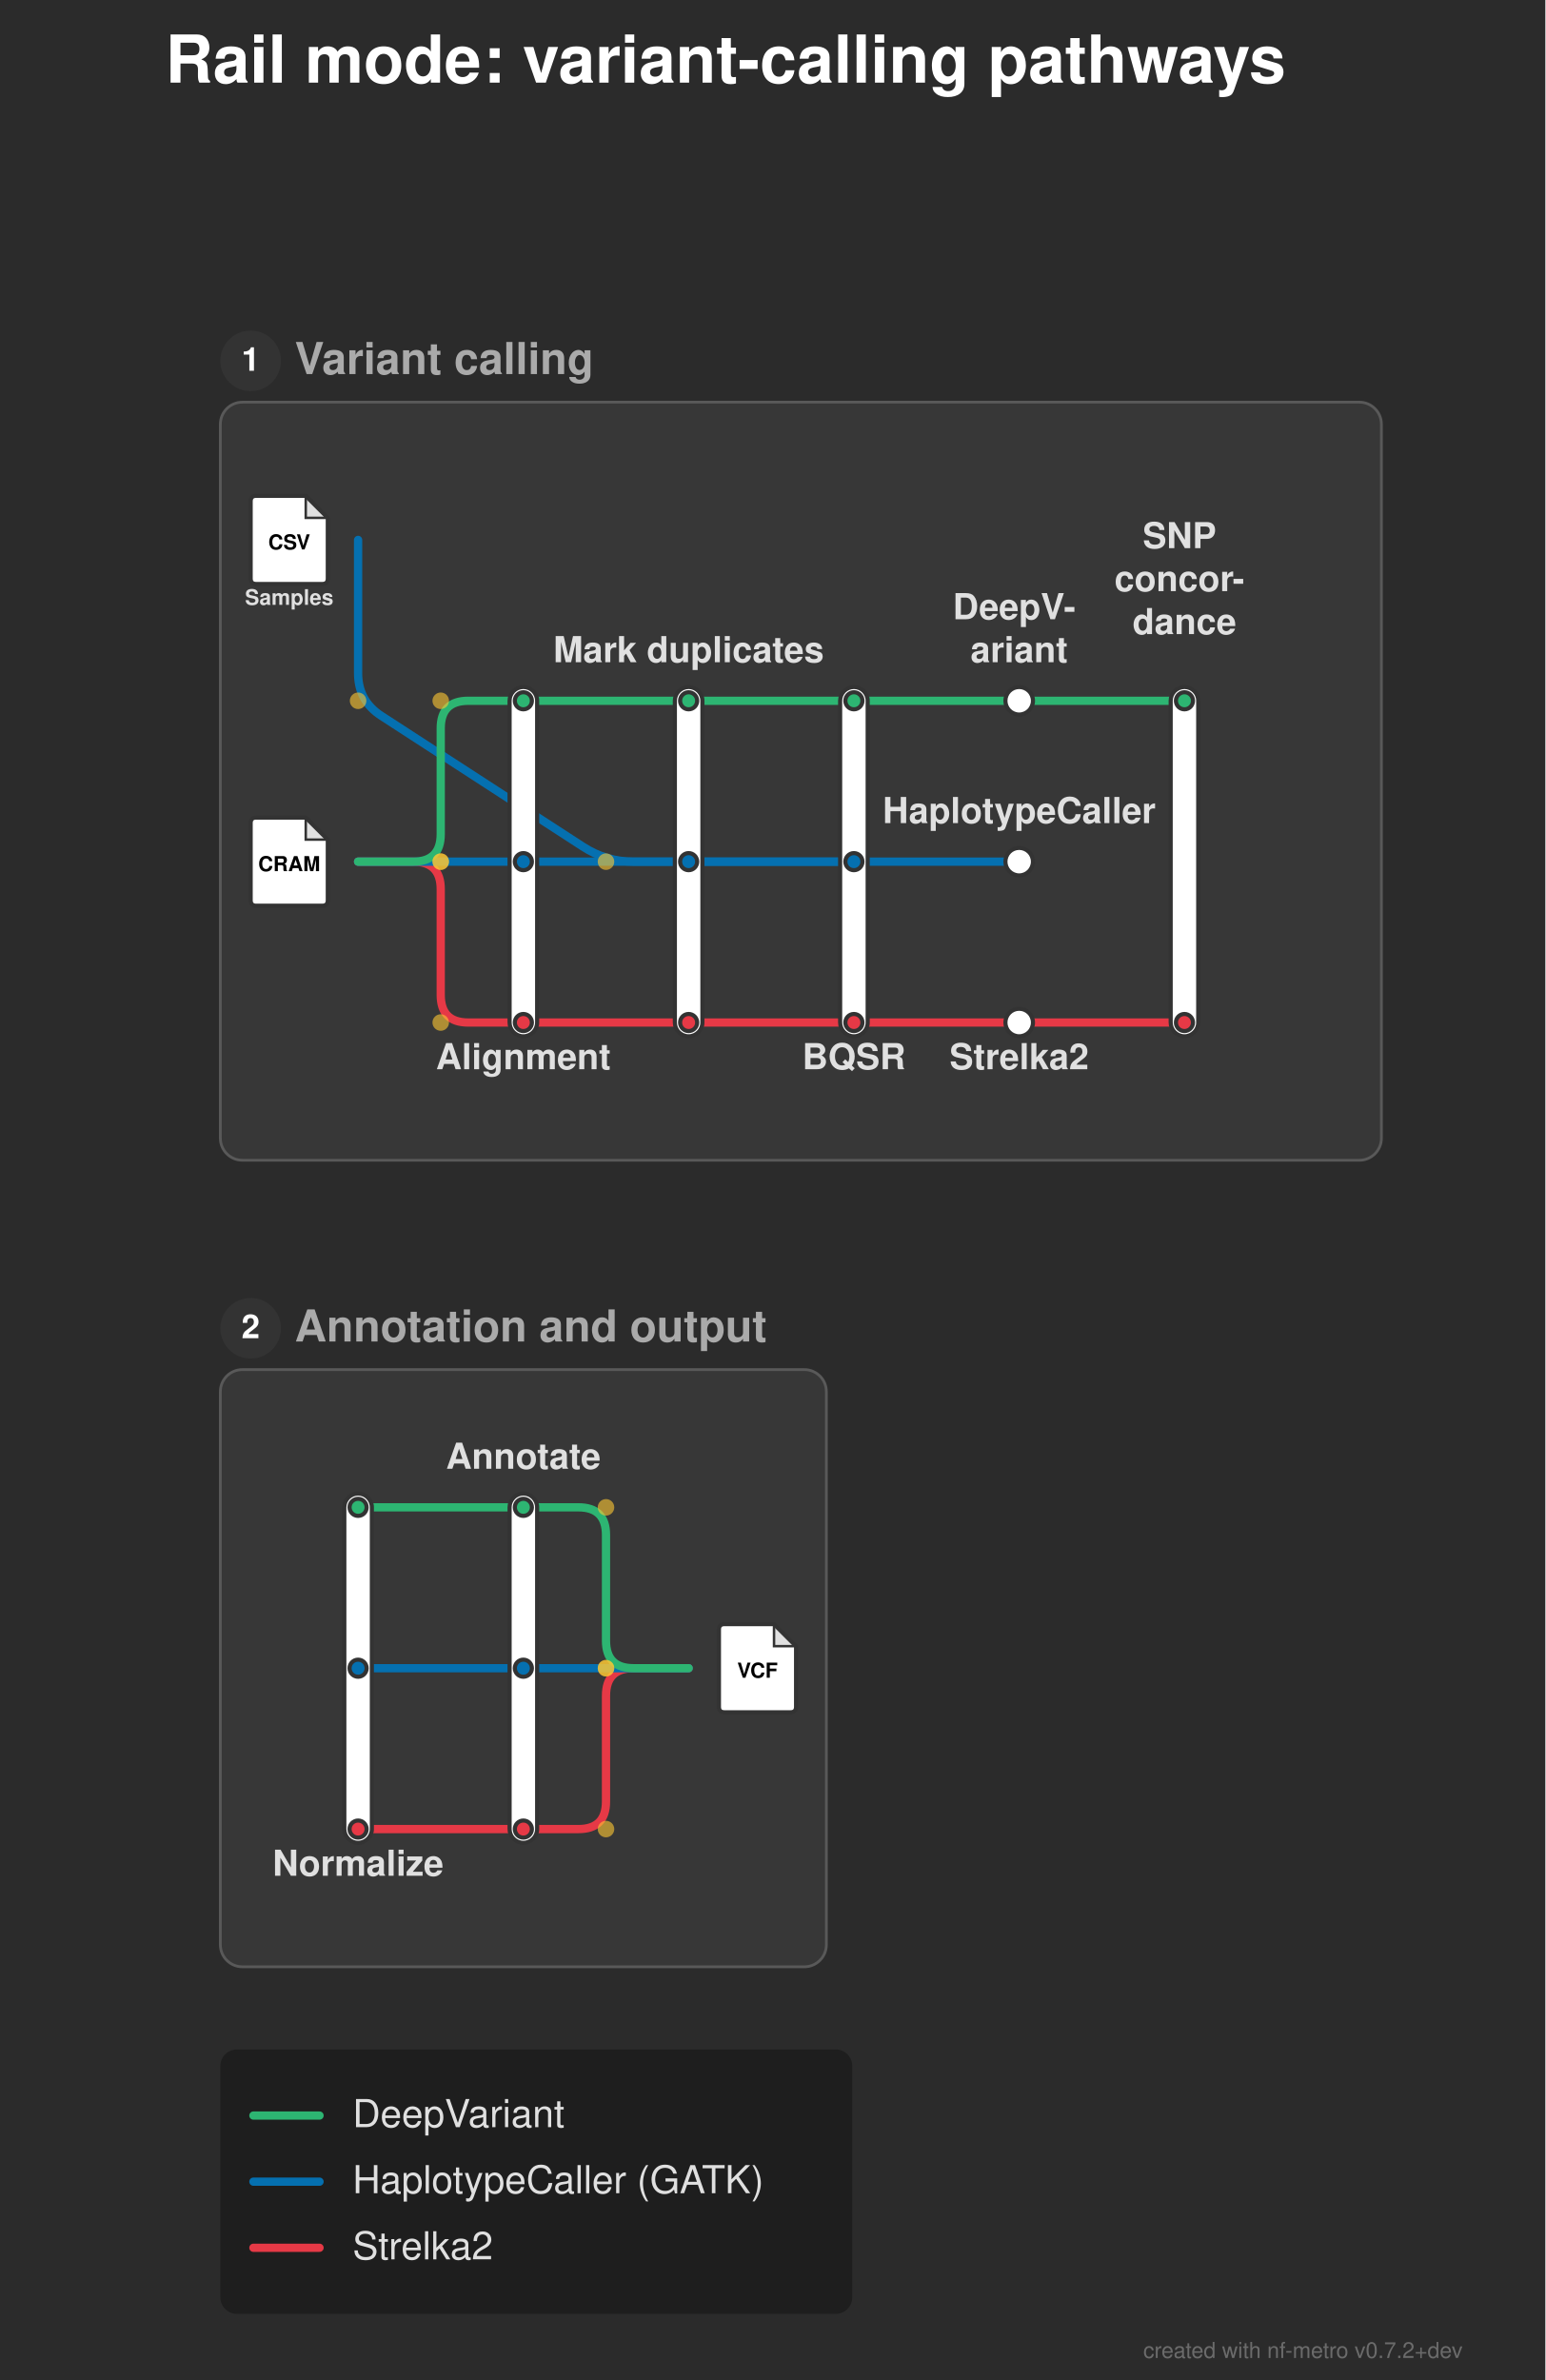
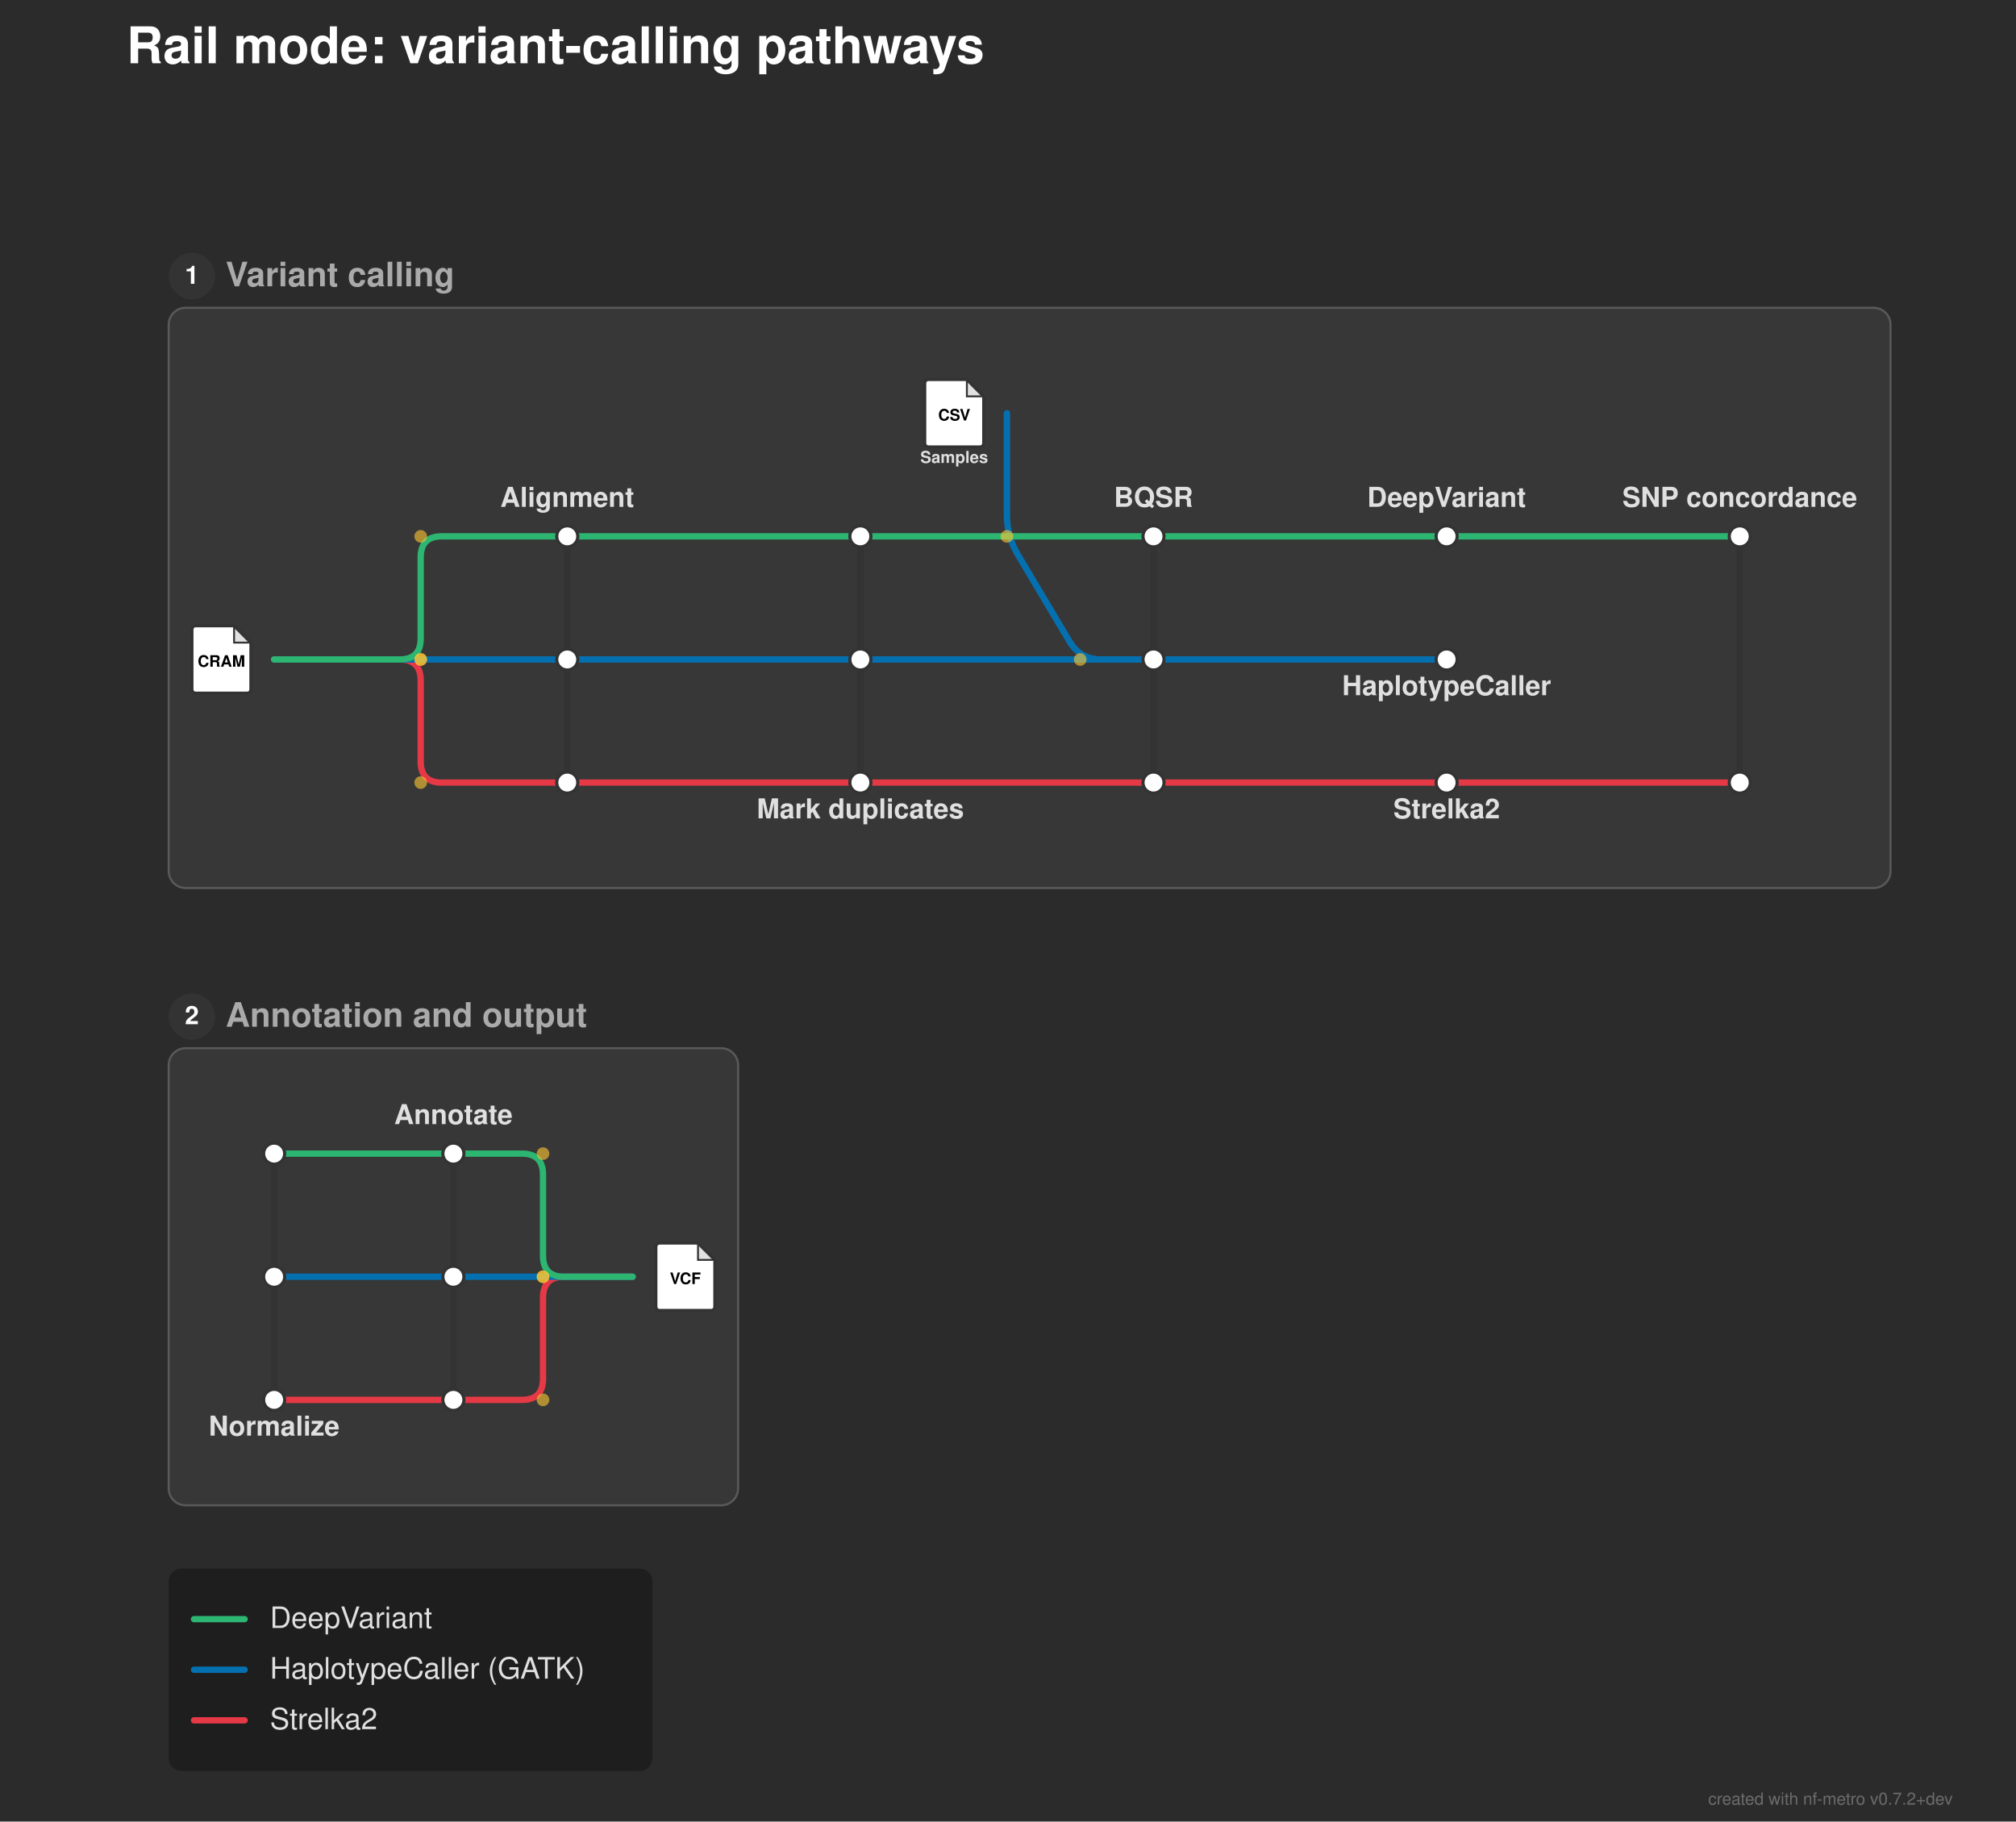
- <svg xmlns="http://www.w3.org/2000/svg" width="561" height="864" viewBox="0 0 561 864">
+ <svg xmlns="http://www.w3.org/2000/svg" width="956" height="864" viewBox="0 0 956 864">
  <defs>
</defs>
-   <rect x="0" y="0" width="561" height="864" fill="#2b2b2b" />
+   <rect x="0" y="0" width="956" height="864" fill="#2b2b2b" />
  <text x="60.0" y="30.0" font-size="24.0" fill="#ffffff" font-family="'Helvetica Neue', Helvetica, Arial, sans-serif" font-weight="bold" class="nf-metro-title">Rail mode: variant-calling pathways</text>
-   <rect x="80.0" y="146.0" width="421.5" height="275.2" rx="8" ry="8" fill="#373737" stroke="#595959" stroke-width="1.0" class="nf-metro-section-box" data-section-id="calling" data-section-lines="deepvariant,haplotypecaller,strelka" />
+   <rect x="80.0" y="146.0" width="816.5" height="275.2" rx="8" ry="8" fill="#373737" stroke="#595959" stroke-width="1.0" class="nf-metro-section-box" data-section-id="calling" data-section-lines="deepvariant,haplotypecaller,strelka" />
  <circle cx="91.0" cy="131.0" r="11" fill="#333333" class="nf-metro-section-num-circle" data-section-id="calling" />
  <text x="91.0" y="131.0" font-size="12" fill="#ffffff" font-family="'Helvetica Neue', Helvetica, Arial, sans-serif" font-weight="bold" text-anchor="middle" dy="0.3em" data-section-id="calling">1</text>
  <text x="107.0" y="131.0" font-size="16.0" fill="#aaaaaa" font-family="'Helvetica Neue', Helvetica, Arial, sans-serif" font-weight="bold" dy="0.3em" class="nf-metro-section-label" data-section-id="calling">Variant calling</text>
-   <rect x="80.0" y="497.2" width="220.0" height="216.8" rx="8" ry="8" fill="#373737" stroke="#595959" stroke-width="1.0" class="nf-metro-section-box" data-section-id="annotate" data-section-lines="deepvariant,haplotypecaller,strelka" />
+   <rect x="80.0" y="497.2" width="270.0" height="216.8" rx="8" ry="8" fill="#373737" stroke="#595959" stroke-width="1.0" class="nf-metro-section-box" data-section-id="annotate" data-section-lines="deepvariant,haplotypecaller,strelka" />
  <circle cx="91.0" cy="482.2" r="11" fill="#333333" class="nf-metro-section-num-circle" data-section-id="annotate" />
  <text x="91.0" y="482.2" font-size="12" fill="#ffffff" font-family="'Helvetica Neue', Helvetica, Arial, sans-serif" font-weight="bold" text-anchor="middle" dy="0.3em" data-section-id="annotate">2</text>
  <text x="107.0" y="482.2" font-size="16.0" fill="#aaaaaa" font-family="'Helvetica Neue', Helvetica, Arial, sans-serif" font-weight="bold" dy="0.3em" class="nf-metro-section-label" data-section-id="annotate">Annotation and output</text>
-   <path d="M130.0,312.8 L150.0,312.8 Q160.0,312.8,160.0,322.8 L160.0,361.2 Q160.0,371.2,170.0,371.2 L190.0,371.2" stroke="#e63946" stroke-width="3.0" fill="none" stroke-linecap="round" stroke-linejoin="round" class="metro-line-strelka" data-line-id="strelka" />
-   <path d="M190.0,371.2 L250.0,371.2" stroke="#e63946" stroke-width="3.0" stroke-linecap="round" class="metro-line-strelka" data-line-id="strelka" />
-   <path d="M250.0,371.2 L310.0,371.2" stroke="#e63946" stroke-width="3.0" stroke-linecap="round" class="metro-line-strelka" data-line-id="strelka" />
-   <path d="M310.0,371.2 L370.0,371.2" stroke="#e63946" stroke-width="3.0" stroke-linecap="round" class="metro-line-strelka" data-line-id="strelka" />
-   <path d="M370.0,371.2 L430.0,371.2" stroke="#e63946" stroke-width="3.0" stroke-linecap="round" class="metro-line-strelka" data-line-id="strelka" />
-   <path d="M130.0,664.0 L190.0,664.0" stroke="#e63946" stroke-width="3.0" stroke-linecap="round" class="metro-line-strelka" data-line-id="strelka" />
-   <path d="M190.0,664.0 L210.0,664.0 Q220.0,664.0,220.0,654.0 L220.0,615.6 Q220.0,605.6,230.0,605.6 L250.0,605.6" stroke="#e63946" stroke-width="3.0" fill="none" stroke-linecap="round" stroke-linejoin="round" class="metro-line-strelka" data-line-id="strelka" />
-   <path d="M130.0,312.8 L190.0,312.8" stroke="#0570b0" stroke-width="3.0" stroke-linecap="round" class="metro-line-haplotypecaller" data-line-id="haplotypecaller" />
-   <path d="M190.0,312.8 L250.0,312.8" stroke="#0570b0" stroke-width="3.0" stroke-linecap="round" class="metro-line-haplotypecaller" data-line-id="haplotypecaller" />
-   <path d="M250.0,312.8 L310.0,312.8" stroke="#0570b0" stroke-width="3.0" stroke-linecap="round" class="metro-line-haplotypecaller" data-line-id="haplotypecaller" />
-   <path d="M130.0,196.0 L130.0,244.4 Q130.0,254.4,138.389,259.843 L211.611,307.357 Q220.0,312.8,230.0,312.8 L310.0,312.8" stroke="#0570b0" stroke-width="3.0" fill="none" stroke-linecap="round" stroke-linejoin="round" class="metro-line-haplotypecaller" data-line-id="haplotypecaller" />
-   <path d="M310.0,312.8 L370.0,312.8" stroke="#0570b0" stroke-width="3.0" stroke-linecap="round" class="metro-line-haplotypecaller" data-line-id="haplotypecaller" />
-   <path d="M130.0,605.6 L190.0,605.6" stroke="#0570b0" stroke-width="3.0" stroke-linecap="round" class="metro-line-haplotypecaller" data-line-id="haplotypecaller" />
-   <path d="M190.0,605.6 L250.0,605.6" stroke="#0570b0" stroke-width="3.0" stroke-linecap="round" class="metro-line-haplotypecaller" data-line-id="haplotypecaller" />
-   <path d="M130.0,312.8 L150.0,312.8 Q160.0,312.8,160.0,302.8 L160.0,264.4 Q160.0,254.4,170.0,254.4 L190.0,254.4" stroke="#2db572" stroke-width="3.0" fill="none" stroke-linecap="round" stroke-linejoin="round" class="metro-line-deepvariant" data-line-id="deepvariant" />
-   <path d="M190.0,254.4 L250.0,254.4" stroke="#2db572" stroke-width="3.0" stroke-linecap="round" class="metro-line-deepvariant" data-line-id="deepvariant" />
-   <path d="M250.0,254.4 L310.0,254.4" stroke="#2db572" stroke-width="3.0" stroke-linecap="round" class="metro-line-deepvariant" data-line-id="deepvariant" />
-   <path d="M310.0,254.4 L370.0,254.4" stroke="#2db572" stroke-width="3.0" stroke-linecap="round" class="metro-line-deepvariant" data-line-id="deepvariant" />
-   <path d="M370.0,254.4 L430.0,254.4" stroke="#2db572" stroke-width="3.0" stroke-linecap="round" class="metro-line-deepvariant" data-line-id="deepvariant" />
-   <path d="M130.0,547.2 L190.0,547.2" stroke="#2db572" stroke-width="3.0" stroke-linecap="round" class="metro-line-deepvariant" data-line-id="deepvariant" />
-   <path d="M190.0,547.2 L210.0,547.2 Q220.0,547.2,220.0,557.2 L220.0,595.6 Q220.0,605.6,230.0,605.6 L250.0,605.6" stroke="#2db572" stroke-width="3.0" fill="none" stroke-linecap="round" stroke-linejoin="round" class="metro-line-deepvariant" data-line-id="deepvariant" />
+   <path d="M130.0,312.8 L189.5,312.8 Q199.5,312.8,199.5,322.8 L199.5,361.2 Q199.5,371.2,209.5,371.2 L269.0,371.2" stroke="#e63946" stroke-width="3.0" fill="none" stroke-linecap="round" stroke-linejoin="round" class="metro-line-strelka" data-line-id="strelka" />
+   <path d="M269.0,371.2 L408.0,371.2" stroke="#e63946" stroke-width="3.0" stroke-linecap="round" class="metro-line-strelka" data-line-id="strelka" />
+   <path d="M408.0,371.2 L547.0,371.2" stroke="#e63946" stroke-width="3.0" stroke-linecap="round" class="metro-line-strelka" data-line-id="strelka" />
+   <path d="M547.0,371.2 L686.0,371.2" stroke="#e63946" stroke-width="3.0" stroke-linecap="round" class="metro-line-strelka" data-line-id="strelka" />
+   <path d="M686.0,371.2 L825.0,371.2" stroke="#e63946" stroke-width="3.0" stroke-linecap="round" class="metro-line-strelka" data-line-id="strelka" />
+   <path d="M130.0,664.0 L215.0,664.0" stroke="#e63946" stroke-width="3.0" stroke-linecap="round" class="metro-line-strelka" data-line-id="strelka" />
+   <path d="M215.0,664.0 L247.5,664.0 Q257.5,664.0,257.5,654.0 L257.5,615.6 Q257.5,605.6,267.5,605.6 L300.0,605.6" stroke="#e63946" stroke-width="3.0" fill="none" stroke-linecap="round" stroke-linejoin="round" class="metro-line-strelka" data-line-id="strelka" />
+   <path d="M130.0,312.8 L269.0,312.8" stroke="#0570b0" stroke-width="3.0" stroke-linecap="round" class="metro-line-haplotypecaller" data-line-id="haplotypecaller" />
+   <path d="M269.0,312.8 L408.0,312.8" stroke="#0570b0" stroke-width="3.0" stroke-linecap="round" class="metro-line-haplotypecaller" data-line-id="haplotypecaller" />
+   <path d="M408.0,312.8 L547.0,312.8" stroke="#0570b0" stroke-width="3.0" stroke-linecap="round" class="metro-line-haplotypecaller" data-line-id="haplotypecaller" />
+   <path d="M477.5,196.0 L477.5,244.4 Q477.5,254.4,482.614,262.994 L507.136,304.206 Q512.25,312.8,522.25,312.8 L547.0,312.8" stroke="#0570b0" stroke-width="3.0" fill="none" stroke-linecap="round" stroke-linejoin="round" class="metro-line-haplotypecaller" data-line-id="haplotypecaller" />
+   <path d="M547.0,312.8 L686.0,312.8" stroke="#0570b0" stroke-width="3.0" stroke-linecap="round" class="metro-line-haplotypecaller" data-line-id="haplotypecaller" />
+   <path d="M130.0,605.6 L215.0,605.6" stroke="#0570b0" stroke-width="3.0" stroke-linecap="round" class="metro-line-haplotypecaller" data-line-id="haplotypecaller" />
+   <path d="M215.0,605.6 L300.0,605.6" stroke="#0570b0" stroke-width="3.0" stroke-linecap="round" class="metro-line-haplotypecaller" data-line-id="haplotypecaller" />
+   <path d="M130.0,312.8 L189.5,312.8 Q199.5,312.8,199.5,302.8 L199.5,264.4 Q199.5,254.4,209.5,254.4 L269.0,254.4" stroke="#2db572" stroke-width="3.0" fill="none" stroke-linecap="round" stroke-linejoin="round" class="metro-line-deepvariant" data-line-id="deepvariant" />
+   <path d="M269.0,254.4 L408.0,254.4" stroke="#2db572" stroke-width="3.0" stroke-linecap="round" class="metro-line-deepvariant" data-line-id="deepvariant" />
+   <path d="M408.0,254.4 L547.0,254.4" stroke="#2db572" stroke-width="3.0" stroke-linecap="round" class="metro-line-deepvariant" data-line-id="deepvariant" />
+   <path d="M547.0,254.4 L686.0,254.4" stroke="#2db572" stroke-width="3.0" stroke-linecap="round" class="metro-line-deepvariant" data-line-id="deepvariant" />
+   <path d="M686.0,254.4 L825.0,254.4" stroke="#2db572" stroke-width="3.0" stroke-linecap="round" class="metro-line-deepvariant" data-line-id="deepvariant" />
+   <path d="M130.0,547.2 L215.0,547.2" stroke="#2db572" stroke-width="3.0" stroke-linecap="round" class="metro-line-deepvariant" data-line-id="deepvariant" />
+   <path d="M215.0,547.2 L247.5,547.2 Q257.5,547.2,257.5,557.2 L257.5,595.6 Q257.5,605.6,267.5,605.6 L300.0,605.6" stroke="#2db572" stroke-width="3.0" fill="none" stroke-linecap="round" stroke-linejoin="round" class="metro-line-deepvariant" data-line-id="deepvariant" />
  <g data-station-id="cram_in">
    <path d="M93.0,296.8 L111.0,296.8 L119.0,304.8 L119.0,326.8 Q119.0,328.8,117.0,328.8 L93.0,328.8 Q91.0,328.8,91.0,326.8 L91.0,298.8 Q91.0,296.8,93.0,296.8 Z" fill="#ffffff" stroke="#333333" stroke-width="1.5" stroke-linejoin="round" />
    <path d="M111.0,296.8 L111.0,304.8 L119.0,304.8 Z" fill="#333333" opacity="0.15" stroke="none" />
    <path d="M111.0,296.8 L111.0,304.8 L119.0,304.8" fill="none" stroke="#333333" stroke-width="0.9" />
    <text x="105.0" y="314.0" font-size="7.5" fill="#000000" font-family="'Helvetica Neue', Helvetica, Arial, sans-serif" font-weight="bold" text-anchor="middle" dy="0.3em">CRAM</text>
  </g>
-   <rect x="185.0" y="249.4" width="10.0" height="126.8" rx="5.0" ry="5.0" fill="#ffffff" stroke="#333333" stroke-width="1.5" class="nf-metro-station" data-station-id="align" data-station-lines="deepvariant,haplotypecaller,strelka" data-station-label="Alignment" data-section-id="calling" data-section-name="Variant calling" />
-   <circle cx="190.0" cy="254.4" r="3.1" fill="#2db572" stroke="#333333" stroke-width="1.5" class="nf-metro-rail-knob" data-station-id="align" data-line-id="deepvariant" />
-   <circle cx="190.0" cy="312.8" r="3.1" fill="#0570b0" stroke="#333333" stroke-width="1.5" class="nf-metro-rail-knob" data-station-id="align" data-line-id="haplotypecaller" />
-   <circle cx="190.0" cy="371.2" r="3.1" fill="#e63946" stroke="#333333" stroke-width="1.5" class="nf-metro-rail-knob" data-station-id="align" data-line-id="strelka" />
-   <rect x="245.0" y="249.4" width="10.0" height="126.8" rx="5.0" ry="5.0" fill="#ffffff" stroke="#333333" stroke-width="1.5" class="nf-metro-station" data-station-id="markdup" data-station-lines="deepvariant,haplotypecaller,strelka" data-station-label="Mark duplicates" data-section-id="calling" data-section-name="Variant calling" />
-   <circle cx="250.0" cy="254.4" r="3.1" fill="#2db572" stroke="#333333" stroke-width="1.5" class="nf-metro-rail-knob" data-station-id="markdup" data-line-id="deepvariant" />
-   <circle cx="250.0" cy="312.8" r="3.1" fill="#0570b0" stroke="#333333" stroke-width="1.5" class="nf-metro-rail-knob" data-station-id="markdup" data-line-id="haplotypecaller" />
-   <circle cx="250.0" cy="371.2" r="3.1" fill="#e63946" stroke="#333333" stroke-width="1.5" class="nf-metro-rail-knob" data-station-id="markdup" data-line-id="strelka" />
-   <rect x="305.0" y="249.4" width="10.0" height="126.8" rx="5.0" ry="5.0" fill="#ffffff" stroke="#333333" stroke-width="1.5" class="nf-metro-station" data-station-id="bqsr" data-station-lines="deepvariant,haplotypecaller,strelka" data-station-label="BQSR" data-section-id="calling" data-section-name="Variant calling" />
-   <circle cx="310.0" cy="254.4" r="3.1" fill="#2db572" stroke="#333333" stroke-width="1.5" class="nf-metro-rail-knob" data-station-id="bqsr" data-line-id="deepvariant" />
-   <circle cx="310.0" cy="312.8" r="3.1" fill="#0570b0" stroke="#333333" stroke-width="1.5" class="nf-metro-rail-knob" data-station-id="bqsr" data-line-id="haplotypecaller" />
-   <circle cx="310.0" cy="371.2" r="3.1" fill="#e63946" stroke="#333333" stroke-width="1.5" class="nf-metro-rail-knob" data-station-id="bqsr" data-line-id="strelka" />
+   <path d="M269.0,254.4 L269.0,371.2" stroke="#333333" stroke-width="3.0" class="nf-metro-rail-connector" data-station-id="align" data-station-lines="deepvariant,haplotypecaller,strelka" data-station-label="Alignment" data-section-id="calling" data-section-name="Variant calling" />
+   <circle cx="269.0" cy="254.4" r="5.0" fill="#ffffff" stroke="#333333" stroke-width="1.5" class="nf-metro-rail-knob" data-station-id="align" data-line-id="deepvariant" />
+   <circle cx="269.0" cy="312.8" r="5.0" fill="#ffffff" stroke="#333333" stroke-width="1.5" class="nf-metro-rail-knob" data-station-id="align" data-line-id="haplotypecaller" />
+   <circle cx="269.0" cy="371.2" r="5.0" fill="#ffffff" stroke="#333333" stroke-width="1.5" class="nf-metro-rail-knob" data-station-id="align" data-line-id="strelka" />
+   <path d="M408.0,254.4 L408.0,371.2" stroke="#333333" stroke-width="3.0" class="nf-metro-rail-connector" data-station-id="markdup" data-station-lines="deepvariant,haplotypecaller,strelka" data-station-label="Mark duplicates" data-section-id="calling" data-section-name="Variant calling" />
+   <circle cx="408.0" cy="254.4" r="5.0" fill="#ffffff" stroke="#333333" stroke-width="1.5" class="nf-metro-rail-knob" data-station-id="markdup" data-line-id="deepvariant" />
+   <circle cx="408.0" cy="312.8" r="5.0" fill="#ffffff" stroke="#333333" stroke-width="1.5" class="nf-metro-rail-knob" data-station-id="markdup" data-line-id="haplotypecaller" />
+   <circle cx="408.0" cy="371.2" r="5.0" fill="#ffffff" stroke="#333333" stroke-width="1.5" class="nf-metro-rail-knob" data-station-id="markdup" data-line-id="strelka" />
+   <path d="M547.0,254.4 L547.0,371.2" stroke="#333333" stroke-width="3.0" class="nf-metro-rail-connector" data-station-id="bqsr" data-station-lines="deepvariant,haplotypecaller,strelka" data-station-label="BQSR" data-section-id="calling" data-section-name="Variant calling" />
+   <circle cx="547.0" cy="254.4" r="5.0" fill="#ffffff" stroke="#333333" stroke-width="1.5" class="nf-metro-rail-knob" data-station-id="bqsr" data-line-id="deepvariant" />
+   <circle cx="547.0" cy="312.8" r="5.0" fill="#ffffff" stroke="#333333" stroke-width="1.5" class="nf-metro-rail-knob" data-station-id="bqsr" data-line-id="haplotypecaller" />
+   <circle cx="547.0" cy="371.2" r="5.0" fill="#ffffff" stroke="#333333" stroke-width="1.5" class="nf-metro-rail-knob" data-station-id="bqsr" data-line-id="strelka" />
  <g data-station-id="samples_csv">
-     <path d="M93.0,180.0 L111.0,180.0 L119.0,188.0 L119.0,210.0 Q119.0,212.0,117.0,212.0 L93.0,212.0 Q91.0,212.0,91.0,210.0 L91.0,182.0 Q91.0,180.0,93.0,180.0 Z" fill="#ffffff" stroke="#333333" stroke-width="1.5" stroke-linejoin="round" />
-     <path d="M111.0,180.0 L111.0,188.0 L119.0,188.0 Z" fill="#333333" opacity="0.15" stroke="none" />
-     <path d="M111.0,180.0 L111.0,188.0 L119.0,188.0" fill="none" stroke="#333333" stroke-width="0.9" />
-     <text x="105.0" y="197.2" font-size="7.5" fill="#000000" font-family="'Helvetica Neue', Helvetica, Arial, sans-serif" font-weight="bold" text-anchor="middle" dy="0.3em">CSV</text>
-     <text x="105.0" y="216.0" font-size="7.8" fill="#e0e0e0" font-family="'Helvetica Neue', Helvetica, Arial, sans-serif" font-weight="bold" text-anchor="middle" dominant-baseline="hanging">Samples</text>
+     <path d="M440.5,180.0 L458.5,180.0 L466.5,188.0 L466.5,210.0 Q466.5,212.0,464.5,212.0 L440.5,212.0 Q438.5,212.0,438.5,210.0 L438.5,182.0 Q438.5,180.0,440.5,180.0 Z" fill="#ffffff" stroke="#333333" stroke-width="1.5" stroke-linejoin="round" />
+     <path d="M458.5,180.0 L458.5,188.0 L466.5,188.0 Z" fill="#333333" opacity="0.15" stroke="none" />
+     <path d="M458.5,180.0 L458.5,188.0 L466.5,188.0" fill="none" stroke="#333333" stroke-width="0.9" />
+     <text x="452.5" y="197.2" font-size="7.5" fill="#000000" font-family="'Helvetica Neue', Helvetica, Arial, sans-serif" font-weight="bold" text-anchor="middle" dy="0.3em">CSV</text>
+     <text x="452.5" y="216.0" font-size="7.8" fill="#e0e0e0" font-family="'Helvetica Neue', Helvetica, Arial, sans-serif" font-weight="bold" text-anchor="middle" dominant-baseline="hanging">Samples</text>
  </g>
-   <rect x="365.0" y="249.4" width="10.0" height="10.0" rx="5.0" ry="5.0" fill="#ffffff" stroke="#333333" stroke-width="1.5" class="nf-metro-station" data-station-id="dv" data-station-lines="deepvariant" data-station-label="DeepVariant" data-section-id="calling" data-section-name="Variant calling" />
-   <rect x="365.0" y="307.8" width="10.0" height="10.0" rx="5.0" ry="5.0" fill="#ffffff" stroke="#333333" stroke-width="1.5" class="nf-metro-station" data-station-id="hc" data-station-lines="haplotypecaller" data-station-label="HaplotypeCaller" data-section-id="calling" data-section-name="Variant calling" />
-   <rect x="365.0" y="366.2" width="10.0" height="10.0" rx="5.0" ry="5.0" fill="#ffffff" stroke="#333333" stroke-width="1.5" class="nf-metro-station" data-station-id="strelka_call" data-station-lines="strelka" data-station-label="Strelka2" data-section-id="calling" data-section-name="Variant calling" />
-   <rect x="425.0" y="249.4" width="10.0" height="126.8" rx="5.0" ry="5.0" fill="#ffffff" stroke="#333333" stroke-width="1.5" class="nf-metro-station" data-station-id="concord" data-station-lines="deepvariant,strelka" data-station-label="SNP concordance" data-section-id="calling" data-section-name="Variant calling" />
-   <circle cx="430.0" cy="254.4" r="3.1" fill="#2db572" stroke="#333333" stroke-width="1.5" class="nf-metro-rail-knob" data-station-id="concord" data-line-id="deepvariant" />
-   <circle cx="430.0" cy="371.2" r="3.1" fill="#e63946" stroke="#333333" stroke-width="1.5" class="nf-metro-rail-knob" data-station-id="concord" data-line-id="strelka" />
-   <rect x="125.0" y="542.2" width="10.0" height="126.8" rx="5.0" ry="5.0" fill="#ffffff" stroke="#333333" stroke-width="1.5" class="nf-metro-station" data-station-id="norm" data-station-lines="deepvariant,haplotypecaller,strelka" data-station-label="Normalize" data-section-id="annotate" data-section-name="Annotation and output" />
-   <circle cx="130.0" cy="547.2" r="3.1" fill="#2db572" stroke="#333333" stroke-width="1.5" class="nf-metro-rail-knob" data-station-id="norm" data-line-id="deepvariant" />
-   <circle cx="130.0" cy="605.6" r="3.1" fill="#0570b0" stroke="#333333" stroke-width="1.5" class="nf-metro-rail-knob" data-station-id="norm" data-line-id="haplotypecaller" />
-   <circle cx="130.0" cy="664.0" r="3.1" fill="#e63946" stroke="#333333" stroke-width="1.5" class="nf-metro-rail-knob" data-station-id="norm" data-line-id="strelka" />
-   <rect x="185.0" y="542.2" width="10.0" height="126.8" rx="5.0" ry="5.0" fill="#ffffff" stroke="#333333" stroke-width="1.5" class="nf-metro-station" data-station-id="vep" data-station-lines="deepvariant,haplotypecaller,strelka" data-station-label="Annotate" data-section-id="annotate" data-section-name="Annotation and output" />
-   <circle cx="190.0" cy="547.2" r="3.1" fill="#2db572" stroke="#333333" stroke-width="1.5" class="nf-metro-rail-knob" data-station-id="vep" data-line-id="deepvariant" />
-   <circle cx="190.0" cy="605.6" r="3.1" fill="#0570b0" stroke="#333333" stroke-width="1.5" class="nf-metro-rail-knob" data-station-id="vep" data-line-id="haplotypecaller" />
-   <circle cx="190.0" cy="664.0" r="3.1" fill="#e63946" stroke="#333333" stroke-width="1.5" class="nf-metro-rail-knob" data-station-id="vep" data-line-id="strelka" />
+   <rect x="681.0" y="249.4" width="10.0" height="10.0" rx="5.0" ry="5.0" fill="#ffffff" stroke="#333333" stroke-width="1.5" class="nf-metro-station" data-station-id="dv" data-station-lines="deepvariant" data-station-label="DeepVariant" data-section-id="calling" data-section-name="Variant calling" />
+   <rect x="681.0" y="307.8" width="10.0" height="10.0" rx="5.0" ry="5.0" fill="#ffffff" stroke="#333333" stroke-width="1.5" class="nf-metro-station" data-station-id="hc" data-station-lines="haplotypecaller" data-station-label="HaplotypeCaller" data-section-id="calling" data-section-name="Variant calling" />
+   <rect x="681.0" y="366.2" width="10.0" height="10.0" rx="5.0" ry="5.0" fill="#ffffff" stroke="#333333" stroke-width="1.5" class="nf-metro-station" data-station-id="strelka_call" data-station-lines="strelka" data-station-label="Strelka2" data-section-id="calling" data-section-name="Variant calling" />
+   <path d="M825.0,254.4 L825.0,371.2" stroke="#333333" stroke-width="3.0" class="nf-metro-rail-connector" data-station-id="concord" data-station-lines="deepvariant,strelka" data-station-label="SNP concordance" data-section-id="calling" data-section-name="Variant calling" />
+   <circle cx="825.0" cy="254.4" r="5.0" fill="#ffffff" stroke="#333333" stroke-width="1.5" class="nf-metro-rail-knob" data-station-id="concord" data-line-id="deepvariant" />
+   <circle cx="825.0" cy="371.2" r="5.0" fill="#ffffff" stroke="#333333" stroke-width="1.5" class="nf-metro-rail-knob" data-station-id="concord" data-line-id="strelka" />
+   <path d="M130.0,547.2 L130.0,664.0" stroke="#333333" stroke-width="3.0" class="nf-metro-rail-connector" data-station-id="norm" data-station-lines="deepvariant,haplotypecaller,strelka" data-station-label="Normalize" data-section-id="annotate" data-section-name="Annotation and output" />
+   <circle cx="130.0" cy="547.2" r="5.0" fill="#ffffff" stroke="#333333" stroke-width="1.5" class="nf-metro-rail-knob" data-station-id="norm" data-line-id="deepvariant" />
+   <circle cx="130.0" cy="605.6" r="5.0" fill="#ffffff" stroke="#333333" stroke-width="1.5" class="nf-metro-rail-knob" data-station-id="norm" data-line-id="haplotypecaller" />
+   <circle cx="130.0" cy="664.0" r="5.0" fill="#ffffff" stroke="#333333" stroke-width="1.5" class="nf-metro-rail-knob" data-station-id="norm" data-line-id="strelka" />
+   <path d="M215.0,547.2 L215.0,664.0" stroke="#333333" stroke-width="3.0" class="nf-metro-rail-connector" data-station-id="vep" data-station-lines="deepvariant,haplotypecaller,strelka" data-station-label="Annotate" data-section-id="annotate" data-section-name="Annotation and output" />
+   <circle cx="215.0" cy="547.2" r="5.0" fill="#ffffff" stroke="#333333" stroke-width="1.5" class="nf-metro-rail-knob" data-station-id="vep" data-line-id="deepvariant" />
+   <circle cx="215.0" cy="605.6" r="5.0" fill="#ffffff" stroke="#333333" stroke-width="1.5" class="nf-metro-rail-knob" data-station-id="vep" data-line-id="haplotypecaller" />
+   <circle cx="215.0" cy="664.0" r="5.0" fill="#ffffff" stroke="#333333" stroke-width="1.5" class="nf-metro-rail-knob" data-station-id="vep" data-line-id="strelka" />
  <g data-station-id="vcf_out">
-     <path d="M263.0,589.6 L281.0,589.6 L289.0,597.6 L289.0,619.6 Q289.0,621.6,287.0,621.6 L263.0,621.6 Q261.0,621.6,261.0,619.6 L261.0,591.6 Q261.0,589.6,263.0,589.6 Z" fill="#ffffff" stroke="#333333" stroke-width="1.5" stroke-linejoin="round" />
-     <path d="M281.0,589.6 L281.0,597.6 L289.0,597.6 Z" fill="#333333" opacity="0.15" stroke="none" />
-     <path d="M281.0,589.6 L281.0,597.6 L289.0,597.6" fill="none" stroke="#333333" stroke-width="0.9" />
-     <text x="275.0" y="606.8" font-size="7.5" fill="#000000" font-family="'Helvetica Neue', Helvetica, Arial, sans-serif" font-weight="bold" text-anchor="middle" dy="0.3em">VCF</text>
+     <path d="M313.0,589.6 L331.0,589.6 L339.0,597.6 L339.0,619.6 Q339.0,621.6,337.0,621.6 L313.0,621.6 Q311.0,621.6,311.0,619.6 L311.0,591.6 Q311.0,589.6,313.0,589.6 Z" fill="#ffffff" stroke="#333333" stroke-width="1.5" stroke-linejoin="round" />
+     <path d="M331.0,589.6 L331.0,597.6 L339.0,597.6 Z" fill="#333333" opacity="0.15" stroke="none" />
+     <path d="M331.0,589.6 L331.0,597.6 L339.0,597.6" fill="none" stroke="#333333" stroke-width="0.9" />
+     <text x="325.0" y="606.8" font-size="7.5" fill="#000000" font-family="'Helvetica Neue', Helvetica, Arial, sans-serif" font-weight="bold" text-anchor="middle" dy="0.3em">VCF</text>
  </g>
  <text x="130.0" y="675.0" font-size="13.0" fill="#e0e0e0" font-family="'Helvetica Neue', Helvetica, Arial, sans-serif" font-weight="bold" text-anchor="middle" dominant-baseline="hanging" data-station-id="norm" class="nf-metro-station-label">Normalize</text>
-   <text x="190.0" y="382.2" font-size="13.0" fill="#e0e0e0" font-family="'Helvetica Neue', Helvetica, Arial, sans-serif" font-weight="bold" text-anchor="middle" dominant-baseline="hanging" data-station-id="align" class="nf-metro-station-label">Alignment</text>
-   <text x="190.0" y="533.2" font-size="13.0" fill="#e0e0e0" font-family="'Helvetica Neue', Helvetica, Arial, sans-serif" font-weight="bold" text-anchor="middle" dominant-baseline="auto" data-station-id="vep" class="nf-metro-station-label">Annotate</text>
-   <text x="250.0" y="240.4" font-size="13.0" fill="#e0e0e0" font-family="'Helvetica Neue', Helvetica, Arial, sans-serif" font-weight="bold" text-anchor="middle" dominant-baseline="auto" data-station-id="markdup" class="nf-metro-station-label">Mark duplicates</text>
-   <text x="310.0" y="382.2" font-size="13.0" fill="#e0e0e0" font-family="'Helvetica Neue', Helvetica, Arial, sans-serif" font-weight="bold" text-anchor="middle" dominant-baseline="hanging" data-station-id="bqsr" class="nf-metro-station-label">BQSR</text>
-   <text x="370.0" y="224.8" font-size="13.0" fill="#e0e0e0" font-family="'Helvetica Neue', Helvetica, Arial, sans-serif" font-weight="bold" text-anchor="middle" dominant-baseline="auto" data-station-id="dv" class="nf-metro-station-label">
-     <tspan x="370.0" dy="0em">DeepV-</tspan>
-     <tspan x="370.0" dy="1.2em">ariant</tspan>
-   </text>
-   <text x="370.0" y="298.8" font-size="13.0" fill="#e0e0e0" font-family="'Helvetica Neue', Helvetica, Arial, sans-serif" font-weight="bold" text-anchor="middle" dominant-baseline="auto" data-station-id="hc" class="nf-metro-station-label">HaplotypeCaller</text>
-   <text x="370.0" y="382.2" font-size="13.0" fill="#e0e0e0" font-family="'Helvetica Neue', Helvetica, Arial, sans-serif" font-weight="bold" text-anchor="middle" dominant-baseline="hanging" data-station-id="strelka_call" class="nf-metro-station-label">Strelka2</text>
-   <text x="430.0" y="199.0" font-size="13.0" fill="#e0e0e0" font-family="'Helvetica Neue', Helvetica, Arial, sans-serif" font-weight="bold" text-anchor="middle" dominant-baseline="auto" data-station-id="concord" class="nf-metro-station-label">
-     <tspan x="430.0" dy="0em">SNP</tspan>
-     <tspan x="430.0" dy="1.2em">concor-</tspan>
-     <tspan x="430.0" dy="1.2em">dance</tspan>
-   </text>
-   <circle cx="160.0" cy="312.8" r="3.0" fill="rgba(255, 200, 50, 0.6)" />
-   <circle cx="160.0" cy="254.4" r="3.0" fill="rgba(255, 200, 50, 0.6)" />
-   <circle cx="160.0" cy="312.8" r="3.0" fill="rgba(255, 200, 50, 0.6)" />
-   <circle cx="160.0" cy="371.2" r="3.0" fill="rgba(255, 200, 50, 0.6)" />
-   <circle cx="130.0" cy="254.4" r="3.0" fill="rgba(255, 200, 50, 0.6)" />
-   <circle cx="220.0" cy="312.8" r="3.0" fill="rgba(255, 200, 50, 0.6)" />
-   <circle cx="220.0" cy="547.2" r="3.0" fill="rgba(255, 200, 50, 0.6)" />
-   <circle cx="220.0" cy="605.6" r="3.0" fill="rgba(255, 200, 50, 0.6)" />
-   <circle cx="220.0" cy="664.0" r="3.0" fill="rgba(255, 200, 50, 0.6)" />
-   <circle cx="220.0" cy="605.6" r="3.0" fill="rgba(255, 200, 50, 0.6)" />
+   <text x="269.0" y="240.4" font-size="13.0" fill="#e0e0e0" font-family="'Helvetica Neue', Helvetica, Arial, sans-serif" font-weight="bold" text-anchor="middle" dominant-baseline="auto" data-station-id="align" class="nf-metro-station-label">Alignment</text>
+   <text x="215.0" y="533.2" font-size="13.0" fill="#e0e0e0" font-family="'Helvetica Neue', Helvetica, Arial, sans-serif" font-weight="bold" text-anchor="middle" dominant-baseline="auto" data-station-id="vep" class="nf-metro-station-label">Annotate</text>
+   <text x="408.0" y="382.2" font-size="13.0" fill="#e0e0e0" font-family="'Helvetica Neue', Helvetica, Arial, sans-serif" font-weight="bold" text-anchor="middle" dominant-baseline="hanging" data-station-id="markdup" class="nf-metro-station-label">Mark duplicates</text>
+   <text x="547.0" y="240.4" font-size="13.0" fill="#e0e0e0" font-family="'Helvetica Neue', Helvetica, Arial, sans-serif" font-weight="bold" text-anchor="middle" dominant-baseline="auto" data-station-id="bqsr" class="nf-metro-station-label">BQSR</text>
+   <text x="686.0" y="240.4" font-size="13.0" fill="#e0e0e0" font-family="'Helvetica Neue', Helvetica, Arial, sans-serif" font-weight="bold" text-anchor="middle" dominant-baseline="auto" data-station-id="dv" class="nf-metro-station-label">DeepVariant</text>
+   <text x="686.0" y="323.8" font-size="13.0" fill="#e0e0e0" font-family="'Helvetica Neue', Helvetica, Arial, sans-serif" font-weight="bold" text-anchor="middle" dominant-baseline="hanging" data-station-id="hc" class="nf-metro-station-label">HaplotypeCaller</text>
+   <text x="686.0" y="382.2" font-size="13.0" fill="#e0e0e0" font-family="'Helvetica Neue', Helvetica, Arial, sans-serif" font-weight="bold" text-anchor="middle" dominant-baseline="hanging" data-station-id="strelka_call" class="nf-metro-station-label">Strelka2</text>
+   <text x="825.0" y="240.4" font-size="13.0" fill="#e0e0e0" font-family="'Helvetica Neue', Helvetica, Arial, sans-serif" font-weight="bold" text-anchor="middle" dominant-baseline="auto" data-station-id="concord" class="nf-metro-station-label">SNP concordance</text>
+   <circle cx="199.5" cy="312.8" r="3.0" fill="rgba(255, 200, 50, 0.6)" />
+   <circle cx="199.5" cy="254.4" r="3.0" fill="rgba(255, 200, 50, 0.6)" />
+   <circle cx="199.5" cy="312.8" r="3.0" fill="rgba(255, 200, 50, 0.6)" />
+   <circle cx="199.5" cy="371.2" r="3.0" fill="rgba(255, 200, 50, 0.6)" />
+   <circle cx="477.5" cy="254.4" r="3.0" fill="rgba(255, 200, 50, 0.6)" />
+   <circle cx="512.25" cy="312.8" r="3.0" fill="rgba(255, 200, 50, 0.6)" />
+   <circle cx="257.5" cy="547.2" r="3.0" fill="rgba(255, 200, 50, 0.6)" />
+   <circle cx="257.5" cy="605.6" r="3.0" fill="rgba(255, 200, 50, 0.6)" />
+   <circle cx="257.5" cy="664.0" r="3.0" fill="rgba(255, 200, 50, 0.6)" />
+   <circle cx="257.5" cy="605.6" r="3.0" fill="rgba(255, 200, 50, 0.6)" />
  <rect x="80.0" y="744.0" width="229.4" height="96.0" rx="6" ry="6" fill="rgba(0, 0, 0, 0.3)" />
  <path d="M92.0,768.0 L116.0,768.0" stroke="#2db572" stroke-width="3.0" stroke-linecap="round" />
  <text x="128.0" y="768.0" font-size="14.0" fill="#e0e0e0" font-family="'Helvetica Neue', Helvetica, Arial, sans-serif" dy="0.3em">DeepVariant</text>
  <path d="M92.0,792.0 L116.0,792.0" stroke="#0570b0" stroke-width="3.0" stroke-linecap="round" />
  <text x="128.0" y="792.0" font-size="14.0" fill="#e0e0e0" font-family="'Helvetica Neue', Helvetica, Arial, sans-serif" dy="0.3em">HaplotypeCaller (GATK)</text>
  <path d="M92.0,816.0 L116.0,816.0" stroke="#e63946" stroke-width="3.0" stroke-linecap="round" />
  <text x="128.0" y="816.0" font-size="14.0" fill="#e0e0e0" font-family="'Helvetica Neue', Helvetica, Arial, sans-serif" dy="0.3em">Strelka2</text>
-   <text x="531.0" y="856.0" font-size="8" fill="rgba(150, 150, 150, 0.6)" font-family="'Helvetica Neue', Helvetica, Arial, sans-serif" text-anchor="end">created with nf-metro v0.7.2+dev</text>
+   <text x="926.0" y="856.0" font-size="8" fill="rgba(150, 150, 150, 0.6)" font-family="'Helvetica Neue', Helvetica, Arial, sans-serif" text-anchor="end">created with nf-metro v0.7.2+dev</text>
</svg>
